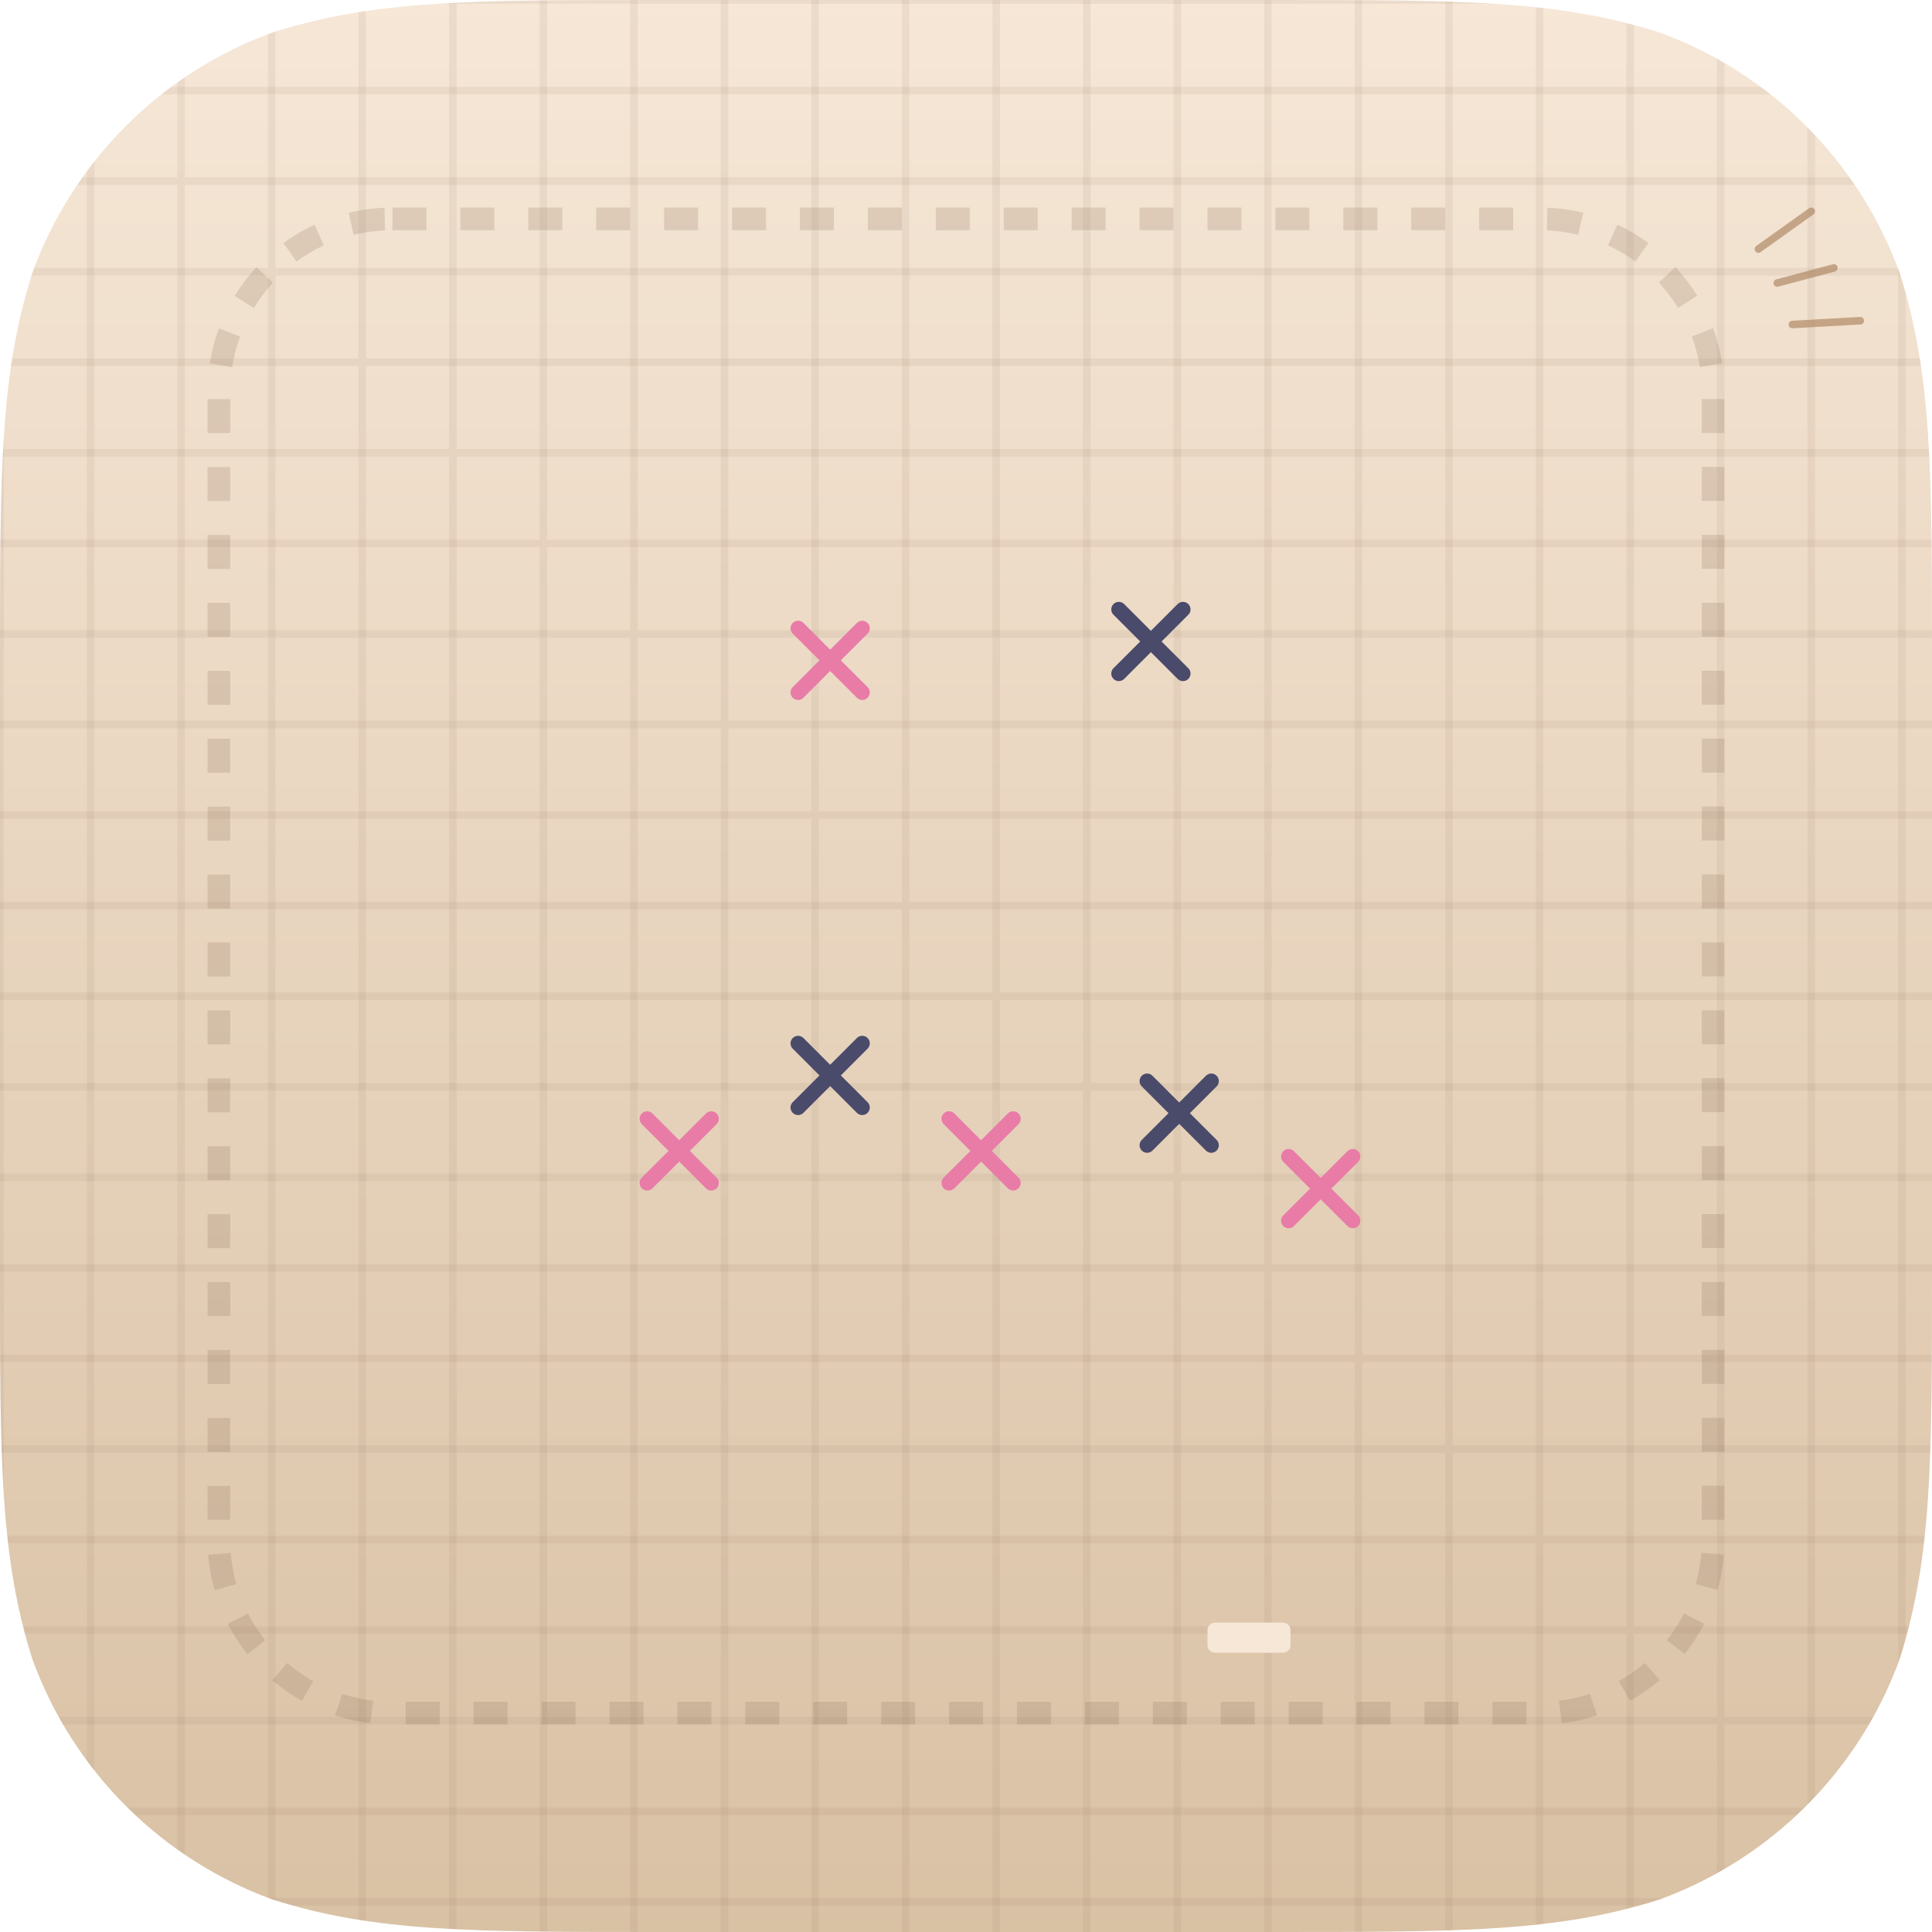
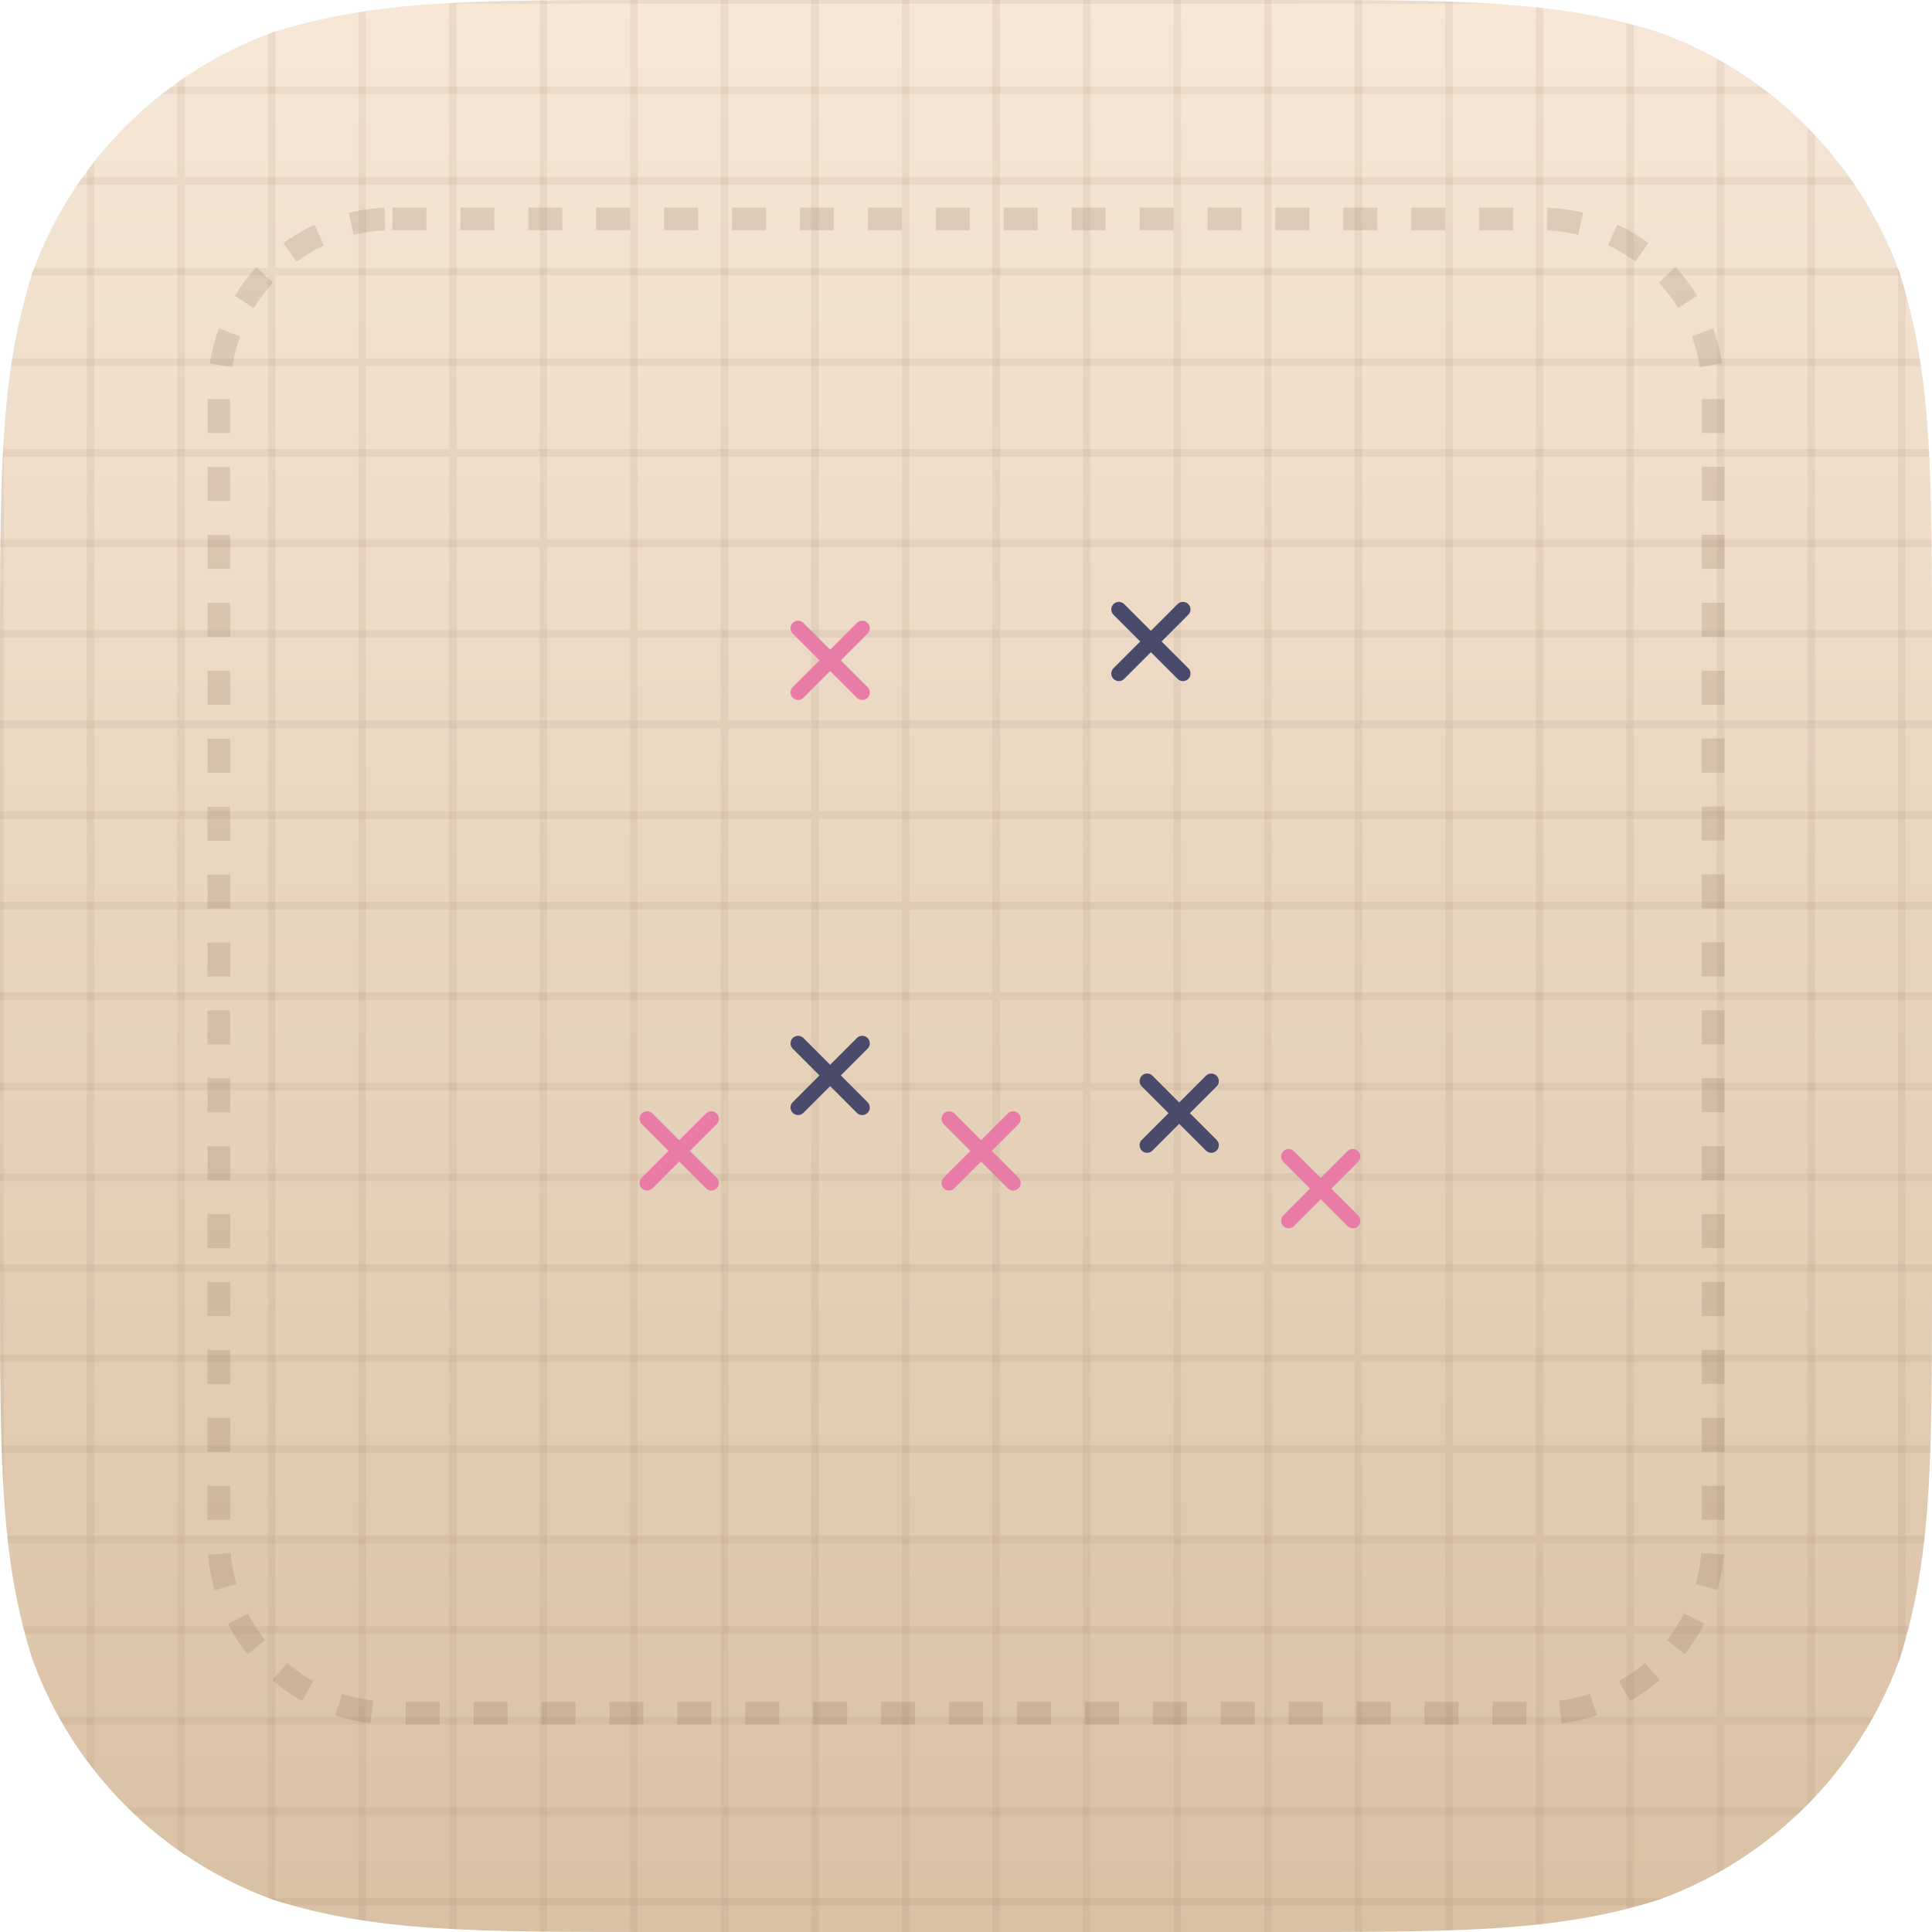
<svg xmlns="http://www.w3.org/2000/svg" viewBox="0 0 1024 1024" width="1024" height="1024" role="img" aria-label="Cross-Stitch Users">
  <defs>
    <clipPath id="sq">
      <path d="M 350.06 0 L 673.94 0 C 774.74 0 825.13 0 879.39 17.15 L 879.39 17.15 C 938.62 38.71 985.29 85.38 1006.85 144.61 C 1024 198.87 1024 249.26 1024 350.06 L 1024 673.94 C 1024 774.74 1024 825.13 1006.85 879.39 L 1006.85 879.39 C 985.29 938.62 938.62 985.29 879.39 1006.85 C 825.13 1024 774.74 1024 673.94 1024 L 350.06 1024 C 249.26 1024 198.87 1024 144.61 1006.85 L 144.61 1006.85 C 85.38 985.29 38.71 938.62 17.15 879.39 C 0 825.13 0 774.74 0 673.94 L 0 350.06 C 0 249.26 0 198.87 17.15 144.61 L 17.15 144.61 C 38.71 85.38 85.38 38.71 144.61 17.15 C 198.87 0 249.26 0 350.06 0 Z" />
    </clipPath>
    <linearGradient id="bgcrossstitchusers" x1="0" y1="0" x2="0" y2="1">
      <stop offset="0" stop-color="#f6e7d7" />
      <stop offset="1" stop-color="#d9c1a4" />
    </linearGradient>
  </defs>
  <g clip-path="url(#sq)">
    <rect width="1024" height="1024" fill="url(#bgcrossstitchusers)" />
    <path d="M 0 0 V 1024 M 0 0 H 1024" stroke="#8b725d" stroke-width="4" opacity=".10" />
    <path d="M 48 0 V 1024 M 0 48 H 1024" stroke="#8b725d" stroke-width="4" opacity=".10" />
    <path d="M 96 0 V 1024 M 0 96 H 1024" stroke="#8b725d" stroke-width="4" opacity=".10" />
    <path d="M 144 0 V 1024 M 0 144 H 1024" stroke="#8b725d" stroke-width="4" opacity=".10" />
    <path d="M 192 0 V 1024 M 0 192 H 1024" stroke="#8b725d" stroke-width="4" opacity=".10" />
    <path d="M 240 0 V 1024 M 0 240 H 1024" stroke="#8b725d" stroke-width="4" opacity=".10" />
    <path d="M 288 0 V 1024 M 0 288 H 1024" stroke="#8b725d" stroke-width="4" opacity=".10" />
    <path d="M 336 0 V 1024 M 0 336 H 1024" stroke="#8b725d" stroke-width="4" opacity=".10" />
    <path d="M 384 0 V 1024 M 0 384 H 1024" stroke="#8b725d" stroke-width="4" opacity=".10" />
    <path d="M 432 0 V 1024 M 0 432 H 1024" stroke="#8b725d" stroke-width="4" opacity=".10" />
    <path d="M 480 0 V 1024 M 0 480 H 1024" stroke="#8b725d" stroke-width="4" opacity=".10" />
    <path d="M 528 0 V 1024 M 0 528 H 1024" stroke="#8b725d" stroke-width="4" opacity=".10" />
    <path d="M 576 0 V 1024 M 0 576 H 1024" stroke="#8b725d" stroke-width="4" opacity=".10" />
    <path d="M 624 0 V 1024 M 0 624 H 1024" stroke="#8b725d" stroke-width="4" opacity=".10" />
    <path d="M 672 0 V 1024 M 0 672 H 1024" stroke="#8b725d" stroke-width="4" opacity=".10" />
    <path d="M 720 0 V 1024 M 0 720 H 1024" stroke="#8b725d" stroke-width="4" opacity=".10" />
    <path d="M 768 0 V 1024 M 0 768 H 1024" stroke="#8b725d" stroke-width="4" opacity=".10" />
    <path d="M 816 0 V 1024 M 0 816 H 1024" stroke="#8b725d" stroke-width="4" opacity=".10" />
    <path d="M 864 0 V 1024 M 0 864 H 1024" stroke="#8b725d" stroke-width="4" opacity=".10" />
    <path d="M 912 0 V 1024 M 0 912 H 1024" stroke="#8b725d" stroke-width="4" opacity=".10" />
    <path d="M 960 0 V 1024 M 0 960 H 1024" stroke="#8b725d" stroke-width="4" opacity=".10" />
    <path d="M 1008 0 V 1024 M 0 1008 H 1024" stroke="#8b725d" stroke-width="4" opacity=".10" />
    <path d="M 423.0 333.0 L 457.0 367.0 M 457.0 333.0 L 423.0 367.0" stroke="#e87ca7" stroke-width="8" stroke-linecap="round" />
    <path d="M 593.0 323.0 L 627.0 357.0 M 627.0 323.0 L 593.0 357.0" stroke="#4a4a6a" stroke-width="8" stroke-linecap="round" />
    <path d="M 343.0 593.0 L 377.0 627.0 M 377.0 593.0 L 343.0 627.0" stroke="#e87ca7" stroke-width="8" stroke-linecap="round" />
    <path d="M 423.0 553.0 L 457.0 587.0 M 457.0 553.0 L 423.0 587.0" stroke="#4a4a6a" stroke-width="8" stroke-linecap="round" />
    <path d="M 503.0 593.0 L 537.0 627.0 M 537.0 593.0 L 503.0 627.0" stroke="#e87ca7" stroke-width="8" stroke-linecap="round" />
    <path d="M 608.0 573.0 L 642.0 607.0 M 642.0 573.0 L 608.0 607.0" stroke="#4a4a6a" stroke-width="8" stroke-linecap="round" />
    <path d="M 683.0 613.0 L 717.0 647.0 M 717.0 613.0 L 683.0 647.0" stroke="#e87ca7" stroke-width="8" stroke-linecap="round" />
    <rect x="116" y="116" width="792" height="792" rx="92" fill="none" stroke="#8b725d" stroke-width="12" opacity=".22" stroke-dasharray="18 18" />
-     <rect x="640" y="860" width="44" height="16" rx="4" fill="#f6e7d7" />
-     <g stroke="#b08a66" stroke-width="4" opacity=".7" stroke-linecap="round">
-       <path d="M 932 132 l 28 -20" />
-       <path d="M 942 150 l 30 -8" />
-       <path d="M 950 172 l 36 -2" />
-     </g>
  </g>
</svg>
